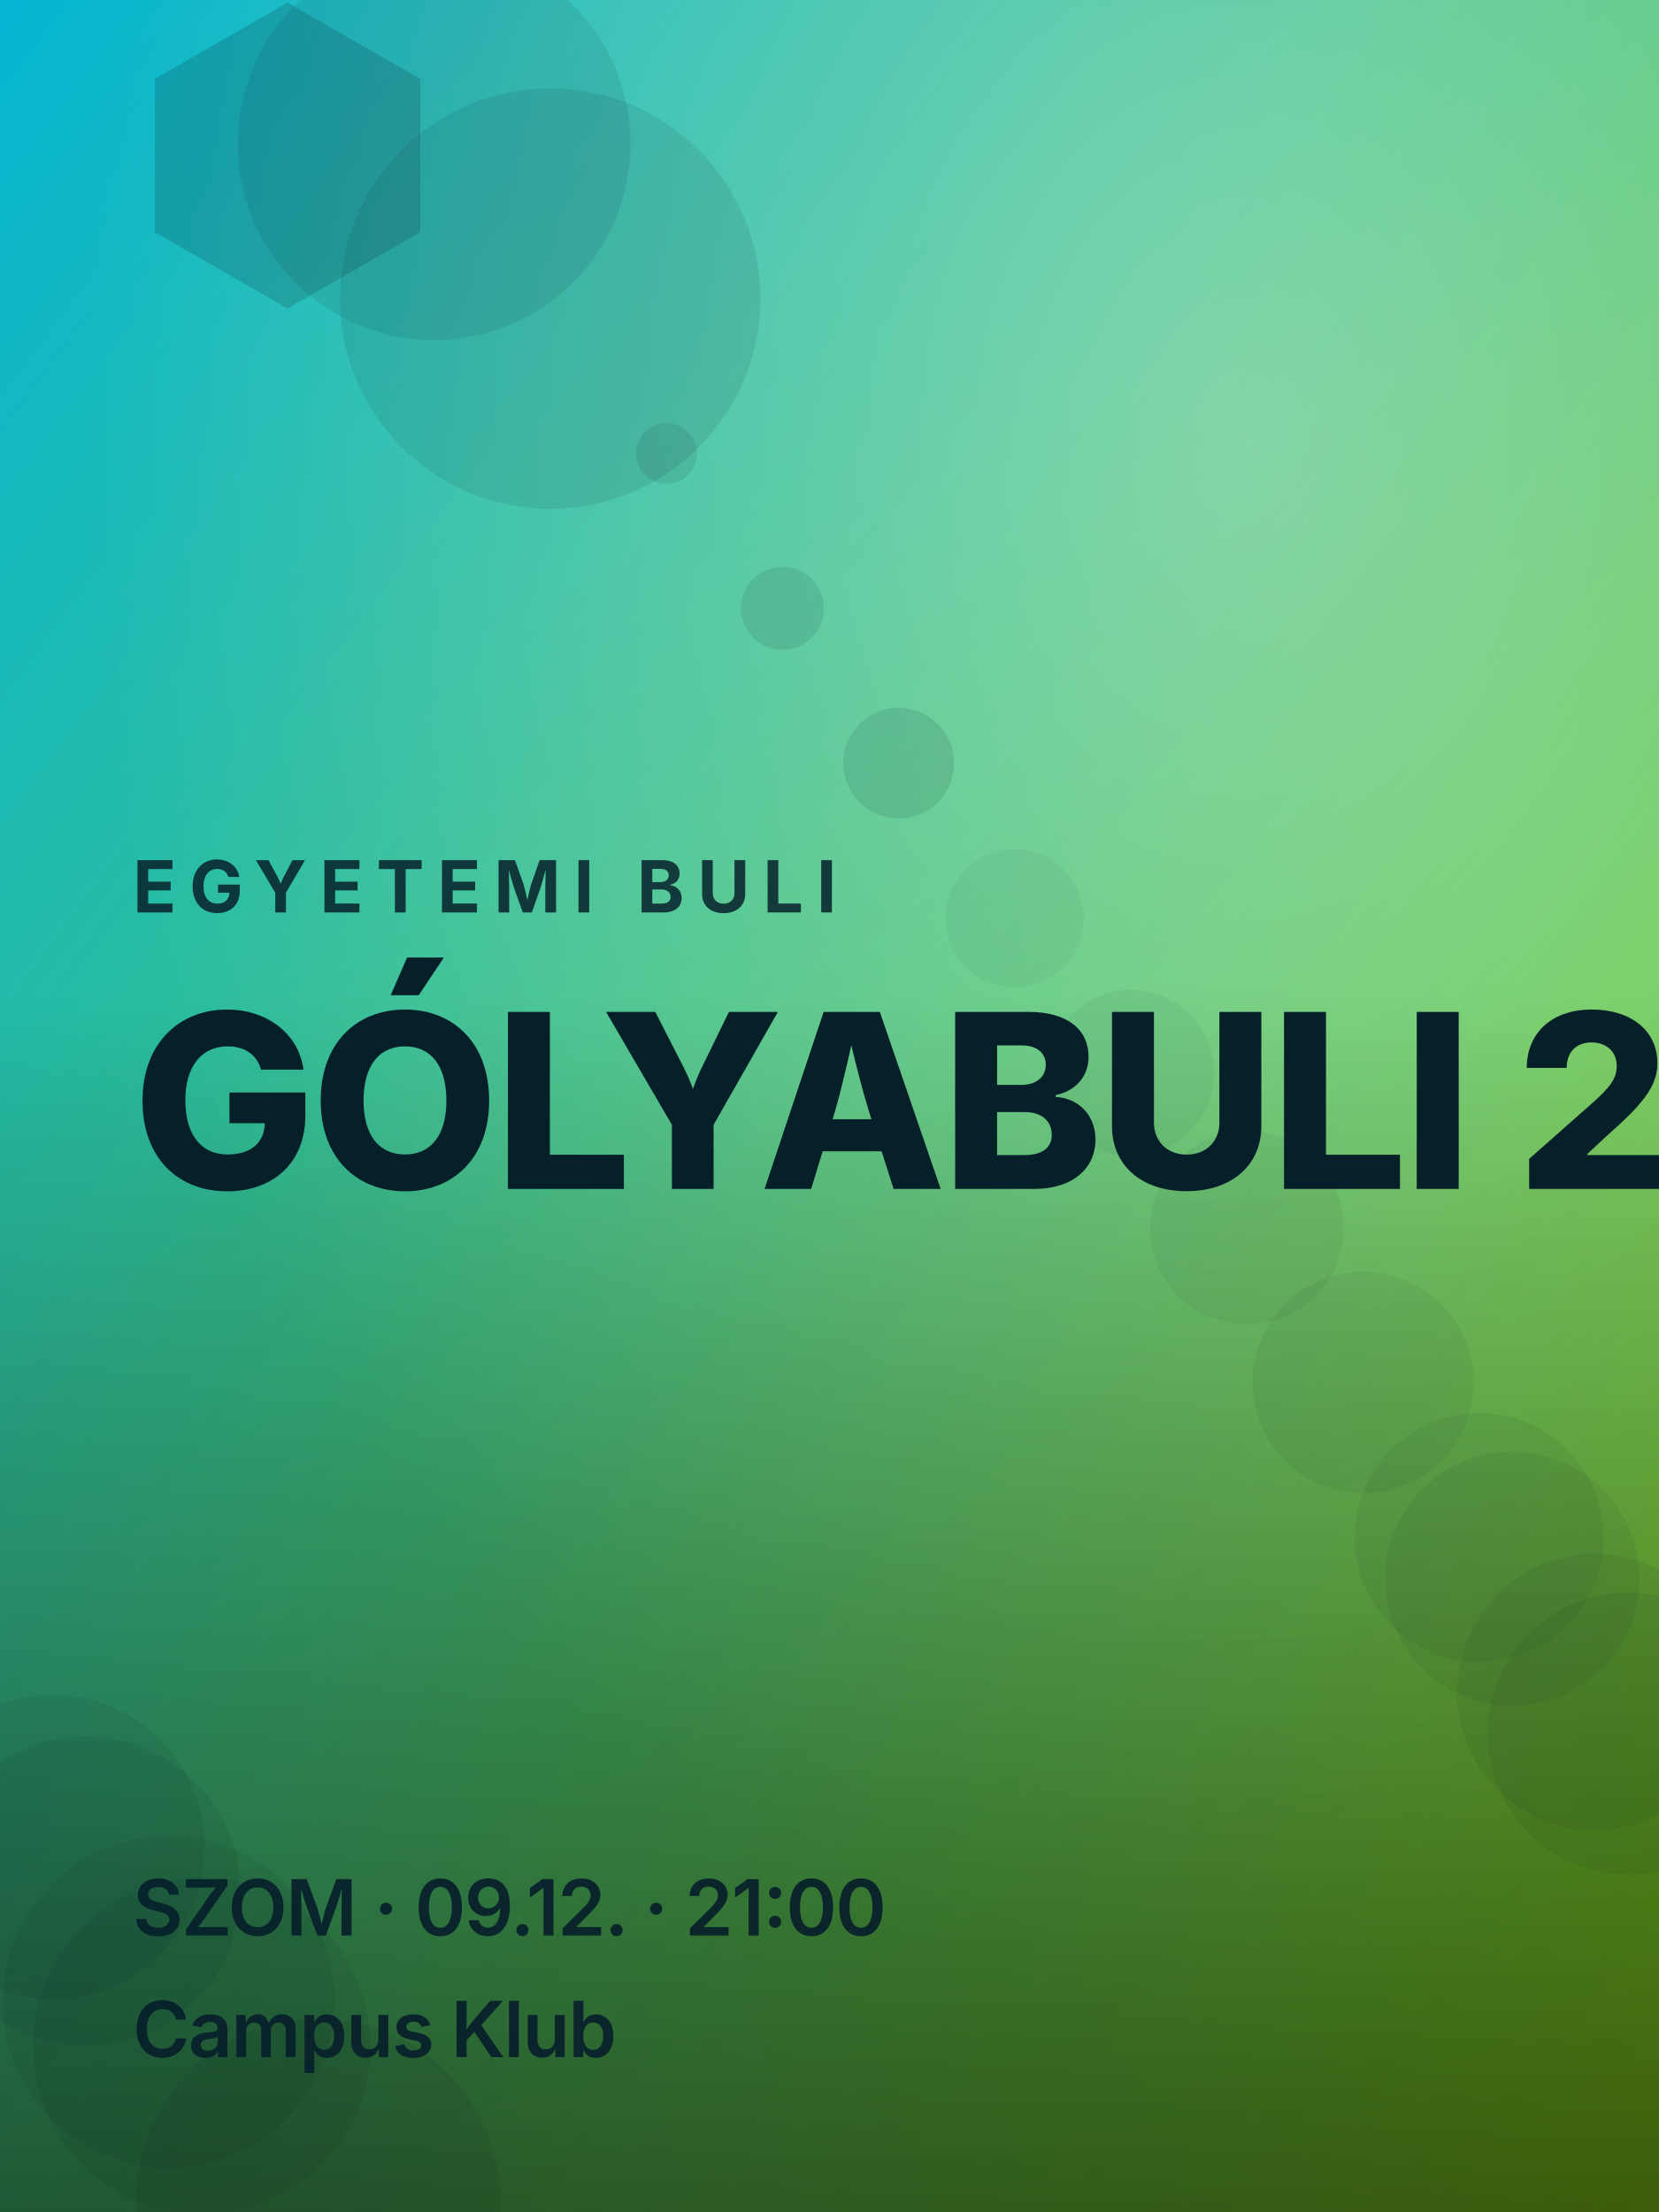
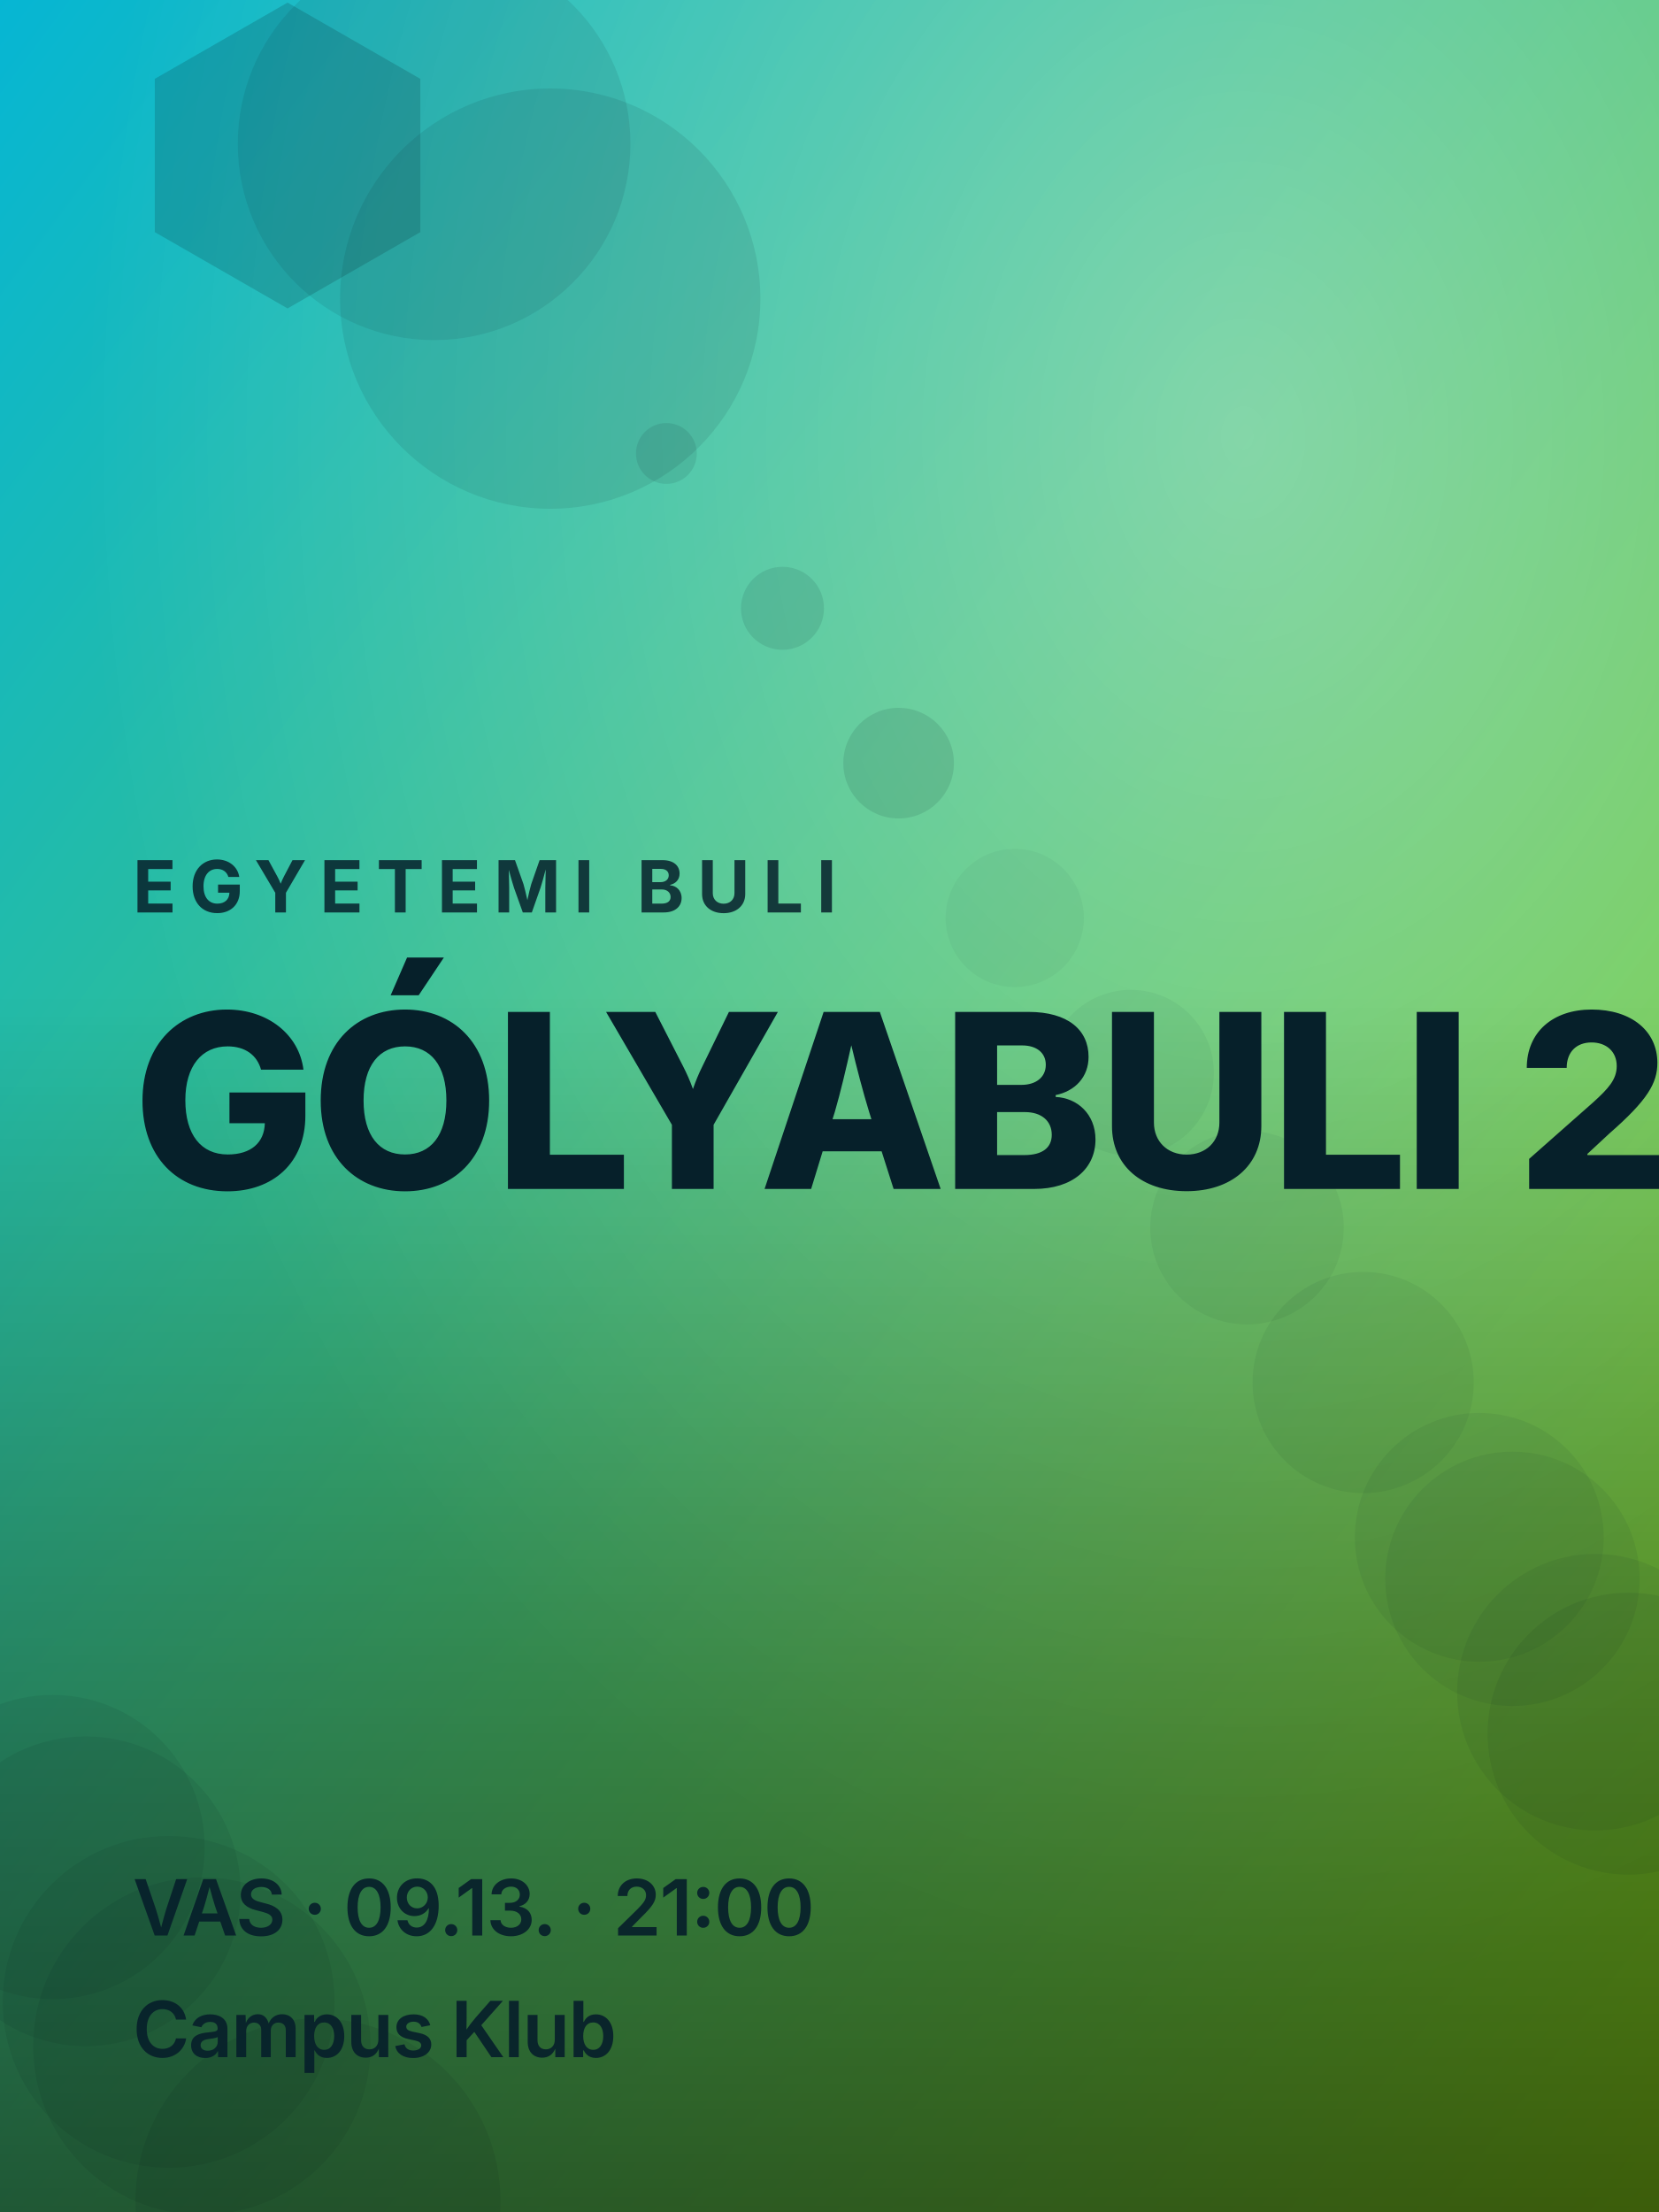
<svg xmlns="http://www.w3.org/2000/svg" viewBox="0 0 600 800" width="600" height="800" role="img" aria-label="Gólyabuli 2026">
  <defs>
    <linearGradient id="bg" x1="0" y1="0" x2="1" y2="1">
      <stop offset="0" stop-color="#06b6d4" />
      <stop offset="1" stop-color="#84cc16" />
    </linearGradient>
    <radialGradient id="glow" cx="0.75" cy="0.2" r="0.7">
      <stop offset="0" stop-color="#ffffff" stop-opacity="0.35" />
      <stop offset="1" stop-color="#ffffff" stop-opacity="0" />
    </radialGradient>
    <linearGradient id="shade" x1="0" y1="0" x2="0" y2="1">
      <stop offset="0.45" stop-color="#000" stop-opacity="0" />
      <stop offset="1" stop-color="#000" stop-opacity="0.55" />
    </linearGradient>
  </defs>
  <rect width="600" height="800" fill="url(#bg)" />
  <rect width="600" height="800" fill="url(#glow)" />
  <circle cx="547" cy="571" r="46" fill="#06202a" opacity="0.066" />
  <circle cx="589" cy="627" r="51" fill="#06202a" opacity="0.071" />
  <circle cx="31" cy="684" r="56" fill="#06202a" opacity="0.077" />
  <circle cx="73" cy="740" r="61" fill="#06202a" opacity="0.082" />
  <circle cx="115" cy="796" r="66" fill="#06202a" opacity="0.088" />
  <circle cx="157" cy="52" r="71" fill="#06202a" opacity="0.094" />
  <circle cx="199" cy="108" r="76" fill="#06202a" opacity="0.099" />
  <circle cx="241" cy="164" r="11" fill="#06202a" opacity="0.105" />
  <circle cx="283" cy="220" r="15" fill="#06202a" opacity="0.111" />
  <circle cx="325" cy="276" r="20" fill="#06202a" opacity="0.116" />
  <circle cx="367" cy="332" r="25" fill="#06202a" opacity="0.042" />
  <circle cx="409" cy="388" r="30" fill="#06202a" opacity="0.047" />
  <circle cx="451" cy="444" r="35" fill="#06202a" opacity="0.053" />
  <circle cx="493" cy="500" r="40" fill="#06202a" opacity="0.059" />
  <circle cx="535" cy="556" r="45" fill="#06202a" opacity="0.064" />
  <circle cx="577" cy="612" r="50" fill="#06202a" opacity="0.070" />
  <circle cx="19" cy="668" r="55" fill="#06202a" opacity="0.075" />
  <circle cx="61" cy="724" r="60" fill="#06202a" opacity="0.081" />
  <text x="48" y="96" font-size="140" fill="#06202a" opacity="0.18" font-weight="900">⬢</text>
  <rect width="600" height="800" fill="url(#shade)" />
  <g fill="#06202a" font-family="Inter, 'Segoe UI', system-ui, sans-serif" style="letter-spacing:-0.02em">
    <text x="48" y="330" font-size="26" font-weight="700" opacity="0.85" style="letter-spacing:0.18em">EGYETEMI BULI</text>
    <text x="48" y="430" font-size="88" font-weight="800">GÓLYABULI 2026</text>
-     <text x="48" y="700" font-size="28" font-weight="600" opacity="0.92">SZOM · 09.12. · 21:00</text>
+     <text x="48" y="700" font-size="28" font-weight="600" opacity="0.92">VAS · 09.13. · 21:00</text>
    <text x="48" y="744" font-size="28" font-weight="600" opacity="0.92">Campus Klub</text>
  </g>
</svg>
